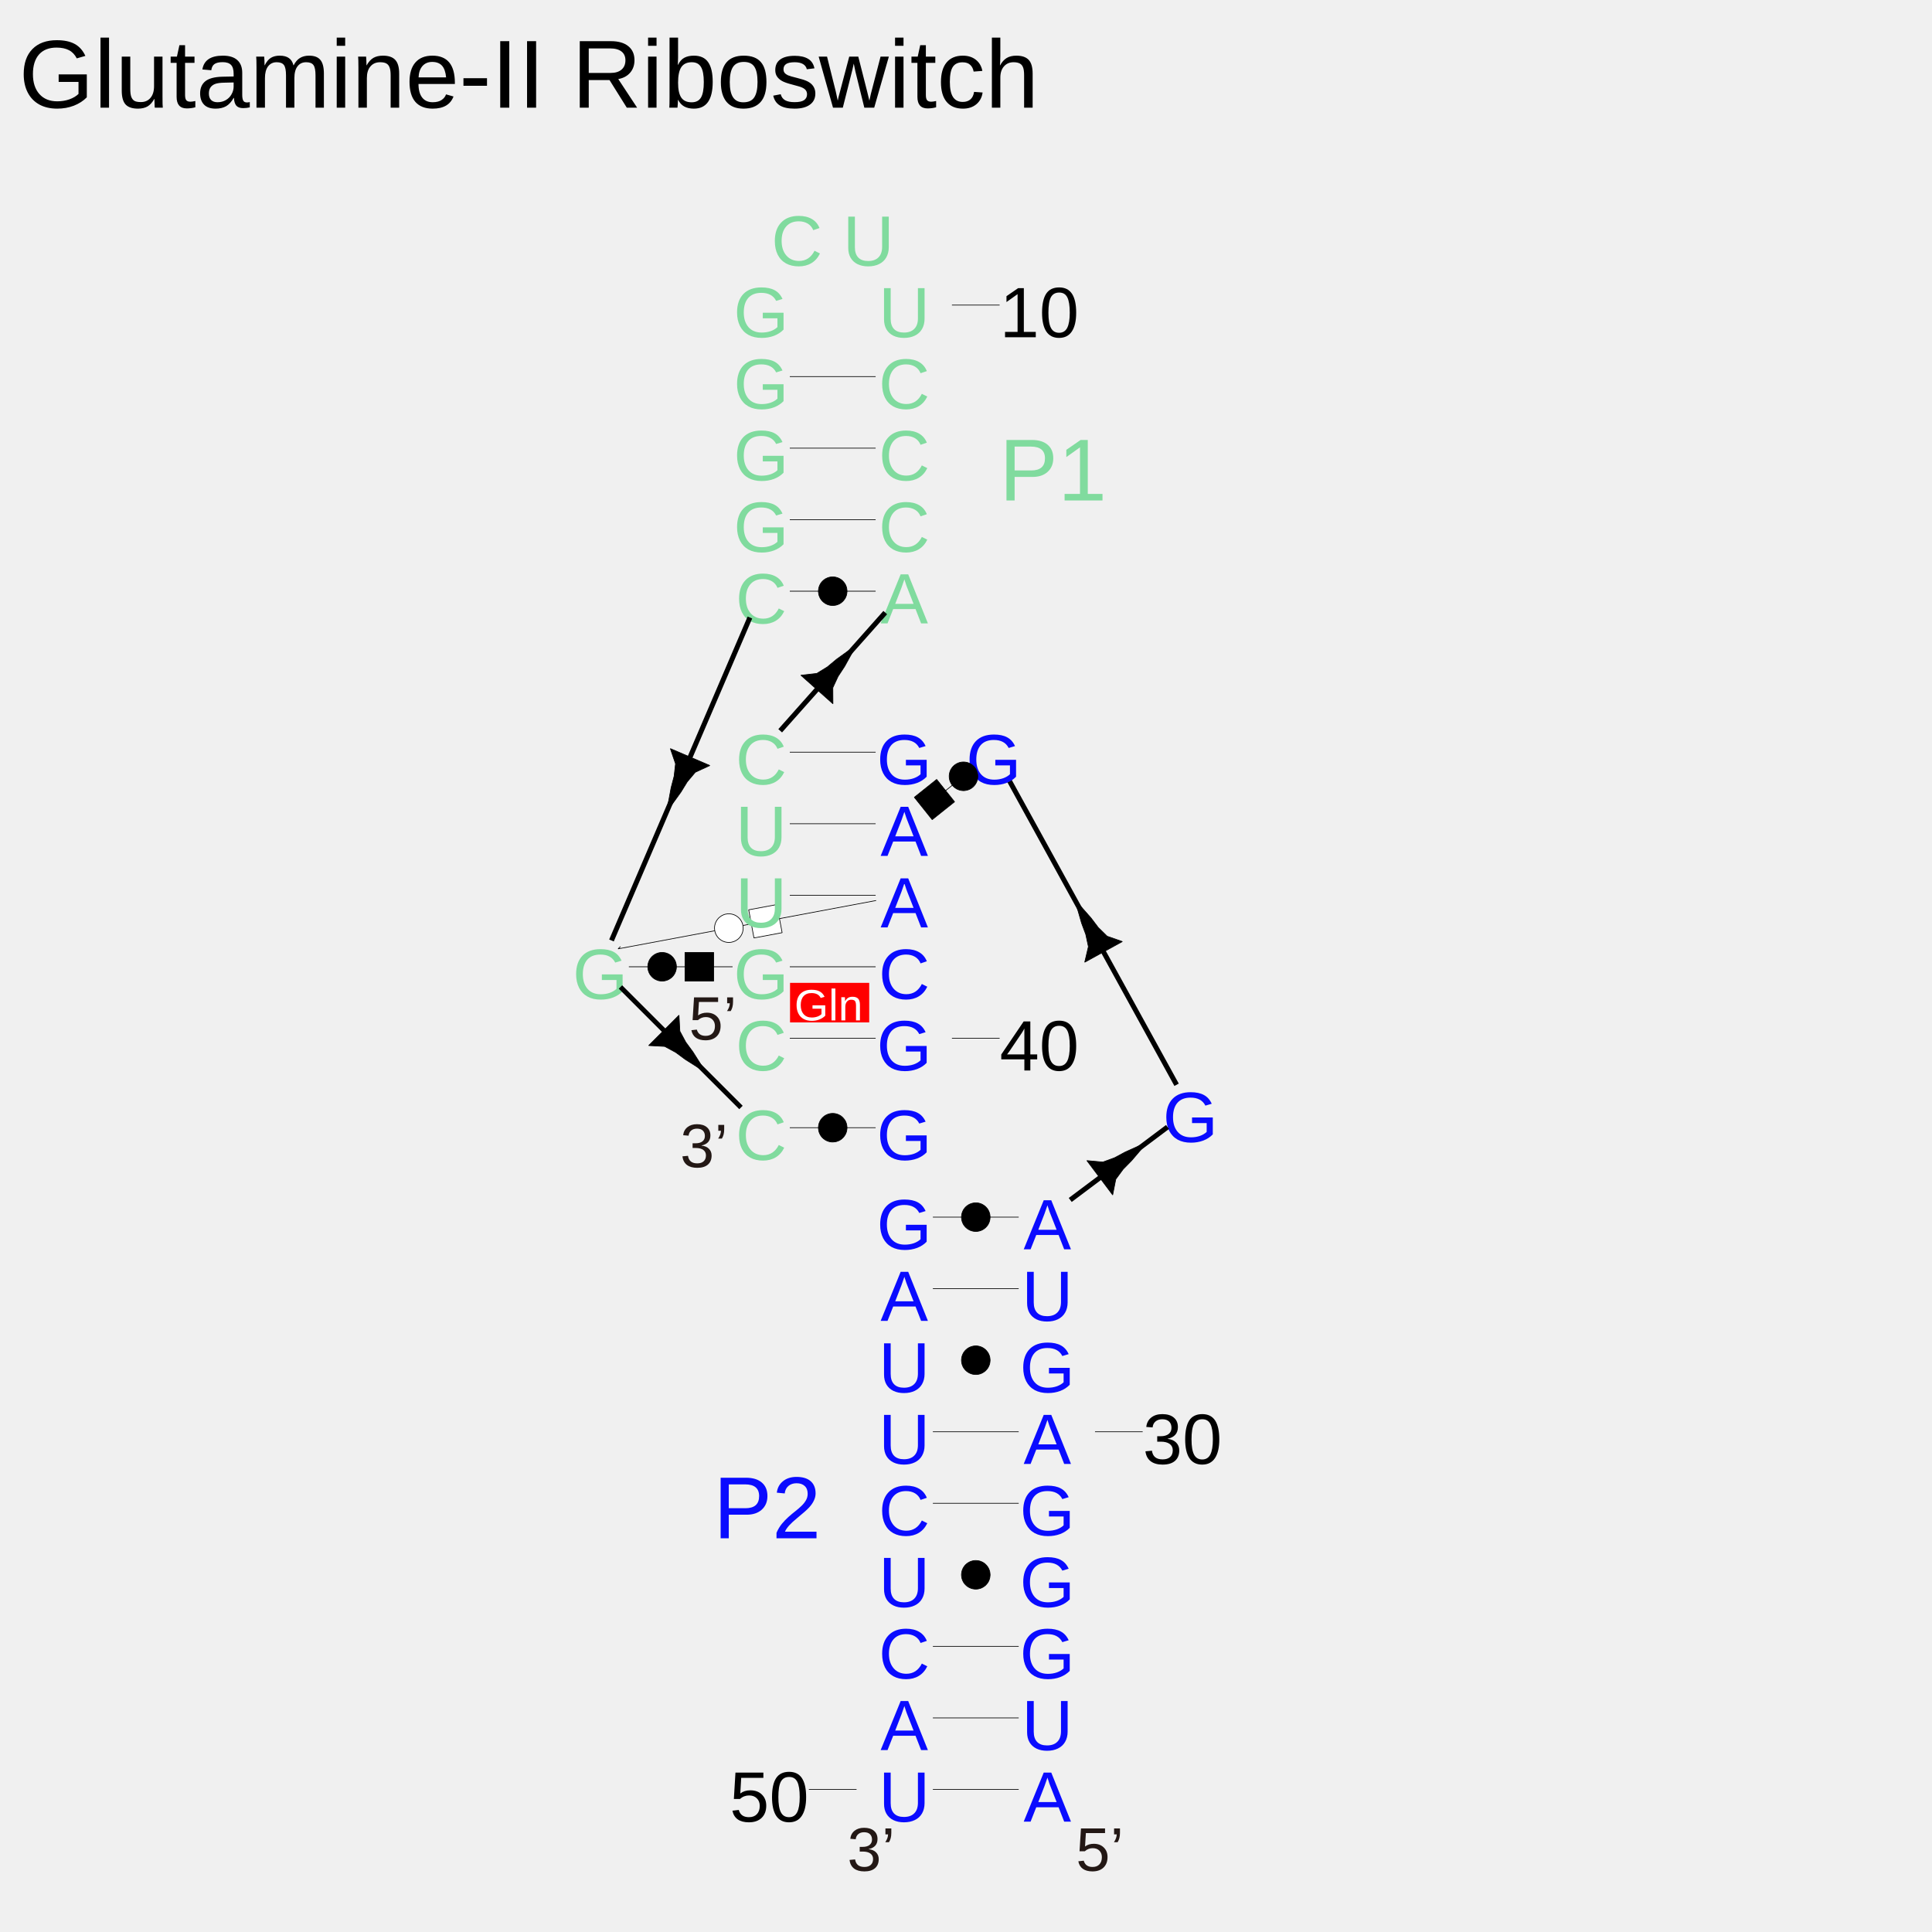
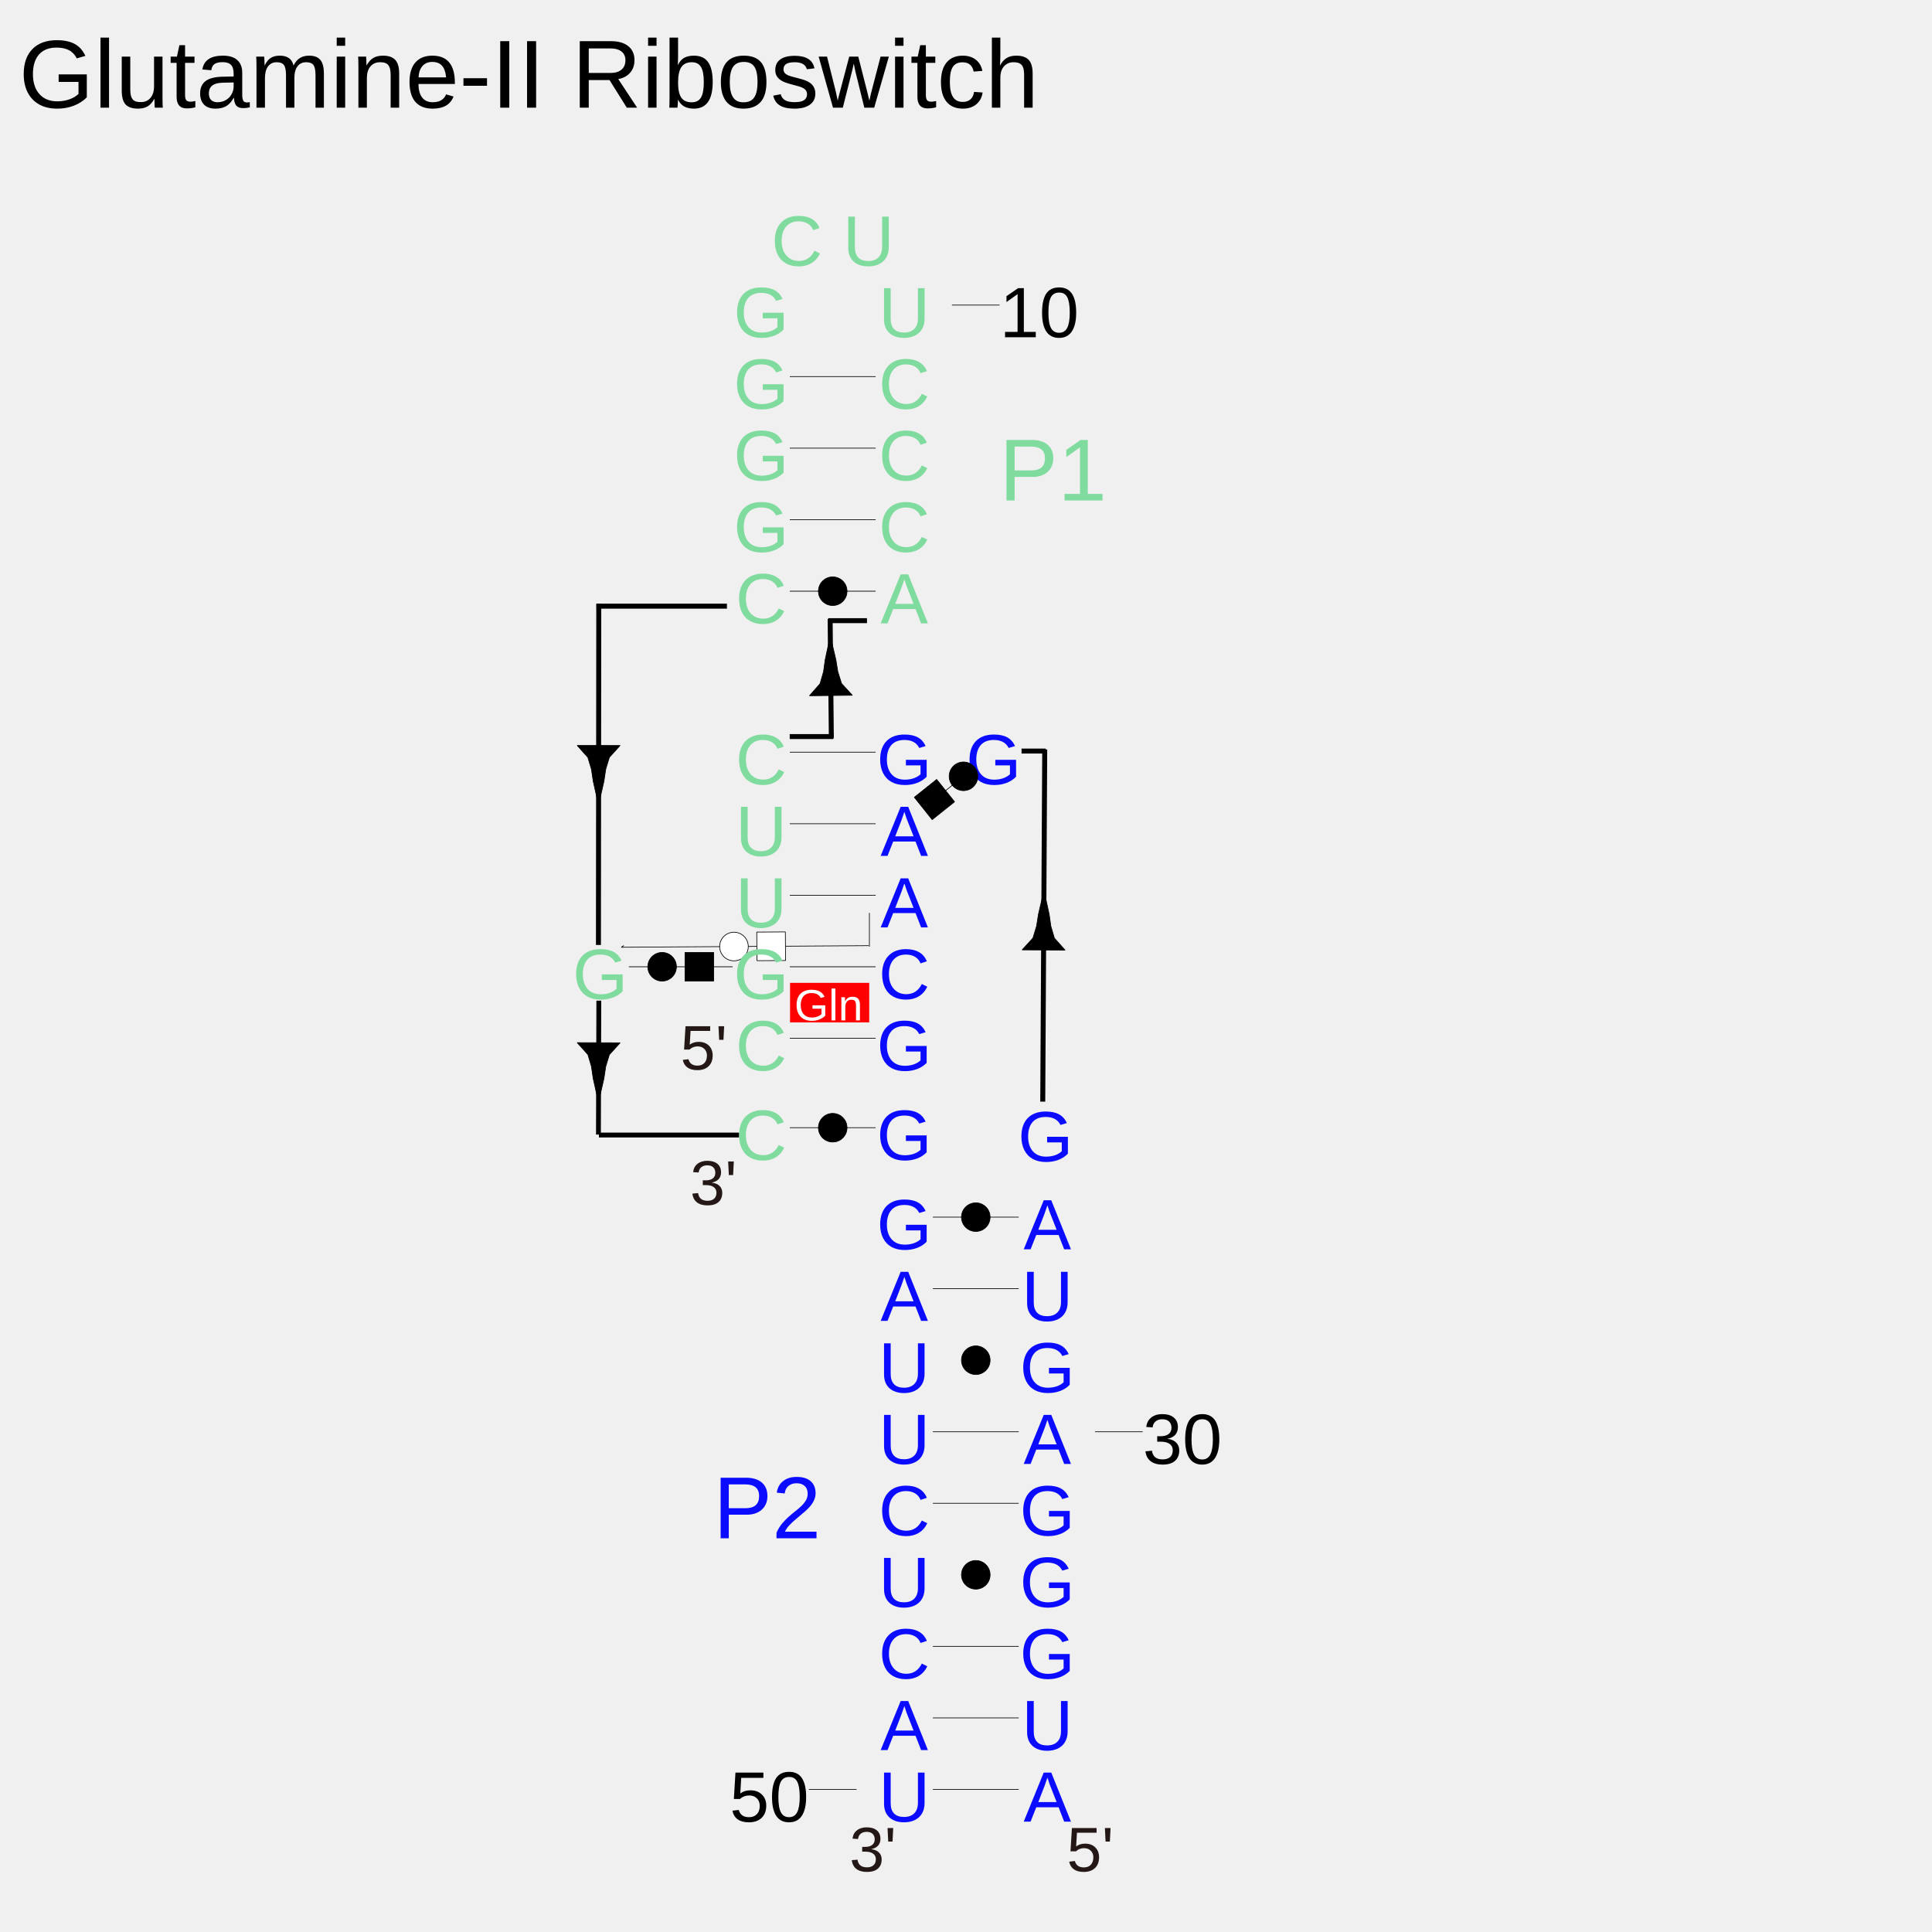
<svg xmlns="http://www.w3.org/2000/svg" id="图层_1" data-name="图层 1" viewBox="0 0 400 400">
  <defs>
-     <style>.cls-1,.cls-2,.cls-4,.cls-7,.cls-8{isolation:isolate;font-size:14.76px;}.cls-1,.cls-12,.cls-2{fill:#0a0bff;}.cls-1,.cls-11,.cls-12,.cls-13,.cls-15,.cls-16,.cls-2,.cls-4,.cls-7,.cls-8{font-family:ArialMT, Arial;}.cls-1,.cls-7{letter-spacing:-0.06em;}.cls-10,.cls-3,.cls-6{fill:none;}.cls-10,.cls-3,.cls-5,.cls-6,.cls-9{stroke:#000;stroke-miterlimit:1.11;}.cls-3,.cls-5,.cls-9{stroke-width:0.14px;}.cls-6{stroke-width:1.03px;}.cls-11,.cls-7,.cls-8{fill:#80db9e;}.cls-15,.cls-9{fill:#fff;}.cls-11,.cls-12{font-size:18.21px;}.cls-13{font-size:20px;}.cls-14{fill:red;}.cls-15{font-size:9.1px;}.cls-16{font-size:12.75px;fill:#231815;}.cls-17{letter-spacing:-0.04em;}.cls-18{letter-spacing:-0.04em;}</style>
+     <style>.cls-1,.cls-2,.cls-4,.cls-7,.cls-8{isolation:isolate;font-size:14.76px;}.cls-1,.cls-12,.cls-2{fill:#0a0bff;}.cls-1,.cls-11,.cls-12,.cls-13,.cls-15,.cls-16,.cls-2,.cls-4,.cls-7,.cls-8{font-family:ArialMT, Arial;}.cls-1,.cls-7{letter-spacing:-0.06em;}.cls-10,.cls-3,.cls-6{fill:none;}.cls-10,.cls-3,.cls-5,.cls-6,.cls-9{stroke:#000;stroke-miterlimit:1.11;}.cls-3,.cls-5,.cls-9{stroke-width:0.14px;}.cls-6{stroke-width:1.03px;}.cls-11,.cls-7,.cls-8{fill:#80db9e;}.cls-15,.cls-9{fill:#fff;}.cls-11,.cls-12{font-size:18.21px;}.cls-13{font-size:20px;}.cls-14{fill:red;}.cls-15{font-size:9.1px;}.cls-16{font-size:13.04px;fill:#231815;}</style>
  </defs>
  <g id="ID000002">
    <text class="cls-1" transform="translate(211.92 377.15)">A</text>
  </g>
  <g id="ID000003">
    <text class="cls-2" transform="translate(211.51 362.34)">U</text>
  </g>
  <g id="ID000004">
    <text class="cls-2" transform="translate(211.1 347.52)">G</text>
  </g>
  <g id="ID000005">
    <text class="cls-2" transform="translate(211.1 332.71)">G</text>
  </g>
  <g id="ID000006">
    <text class="cls-2" transform="translate(211.1 317.9)">G</text>
  </g>
  <g id="ID000007">
    <text class="cls-1" transform="translate(211.92 303.09)">A</text>
  </g>
  <g id="ID000008">
    <line class="cls-3" x1="226.71" y1="296.43" x2="236.58" y2="296.43" />
  </g>
  <g id="ID000009">
    <text class="cls-4" transform="translate(236.59 303.09)">30</text>
  </g>
  <g id="ID000010">
    <text class="cls-2" transform="translate(211.1 288.28)">G</text>
  </g>
  <g id="ID000011">
    <text class="cls-2" transform="translate(211.51 273.47)">U</text>
  </g>
  <g id="ID000012">
    <text class="cls-1" transform="translate(211.92 258.66)">A</text>
  </g>
  <g id="ID000013">
-     <text class="cls-2" transform="translate(240.72 236.44)">G</text>
+     <text class="cls-2" transform="translate(210.72 240.44)">G</text>
  </g>
  <g id="ID000014">
    <text class="cls-2" transform="translate(181.48 258.66)">G</text>
  </g>
  <g id="ID000015">
    <text class="cls-1" transform="translate(182.3 273.47)">A</text>
  </g>
  <g id="ID000016">
    <text class="cls-2" transform="translate(181.89 288.28)">U</text>
  </g>
  <g id="ID000017">
    <text class="cls-2" transform="translate(181.89 303.09)">U</text>
  </g>
  <g id="ID000018">
    <text class="cls-2" transform="translate(181.89 317.9)">C</text>
  </g>
  <g id="ID000019">
    <text class="cls-2" transform="translate(181.89 332.71)">U</text>
  </g>
  <g id="ID000020">
    <text class="cls-2" transform="translate(181.89 347.52)">C</text>
  </g>
  <g id="ID000021">
    <text class="cls-1" transform="translate(182.3 362.34)">A</text>
  </g>
  <g id="ID000022">
    <text class="cls-2" transform="translate(181.89 377.15)">U</text>
  </g>
  <g id="ID000023">
    <line class="cls-3" x1="177.34" y1="370.48" x2="167.47" y2="370.48" />
  </g>
  <g id="ID000024">
    <text class="cls-4" transform="translate(151.05 377.15)">50</text>
  </g>
  <g id="ID000025">
    <line class="cls-3" x1="210.91" y1="370.48" x2="193.14" y2="370.48" />
  </g>
  <g id="ID000026">
    <line class="cls-3" x1="210.91" y1="355.67" x2="193.14" y2="355.67" />
  </g>
  <g id="ID000027">
    <line class="cls-3" x1="210.91" y1="340.86" x2="193.14" y2="340.86" />
  </g>
  <g id="ID000028">
    <polygon class="cls-5" points="199.06 326.05 199.07 326.24 199.09 326.42 199.12 326.61 199.16 326.79 199.21 326.97 199.28 327.15 199.35 327.32 199.44 327.49 199.53 327.65 199.64 327.81 199.76 327.95 199.88 328.09 200.02 328.22 200.16 328.35 200.31 328.46 200.47 328.56 200.63 328.66 200.8 328.74 200.97 328.81 201.15 328.88 201.33 328.93 201.51 328.96 201.7 328.99 201.89 329.01 202.07 329.01 202.26 329 202.45 328.98 202.63 328.95 202.82 328.9 203 328.85 203.17 328.78 203.34 328.7 203.51 328.61 203.67 328.51 203.82 328.4 203.97 328.29 204.1 328.16 204.23 328.02 204.35 327.88 204.47 327.73 204.57 327.57 204.66 327.41 204.74 327.24 204.81 327.06 204.87 326.88 204.92 326.7 204.95 326.52 204.97 326.33 204.99 326.14 204.99 325.95 204.97 325.77 204.95 325.58 204.92 325.39 204.87 325.21 204.81 325.04 204.74 324.86 204.66 324.69 204.57 324.53 204.47 324.37 204.35 324.22 204.23 324.07 204.1 323.94 203.97 323.81 203.82 323.69 203.67 323.58 203.51 323.48 203.34 323.39 203.17 323.32 203 323.25 202.82 323.19 202.63 323.15 202.45 323.12 202.26 323.1 202.07 323.09 201.89 323.09 201.7 323.1 201.51 323.13 201.33 323.17 201.15 323.22 200.97 323.28 200.8 323.35 200.63 323.44 200.47 323.53 200.31 323.63 200.16 323.75 200.02 323.87 199.88 324 199.76 324.14 199.64 324.29 199.53 324.45 199.44 324.61 199.35 324.77 199.28 324.95 199.21 325.12 199.16 325.3 199.12 325.49 199.09 325.67 199.07 325.86 199.06 326.05" />
  </g>
  <g id="ID000029">
    <line class="cls-3" x1="210.91" y1="311.24" x2="193.14" y2="311.24" />
  </g>
  <g id="ID000030">
    <line class="cls-3" x1="210.91" y1="296.43" x2="193.14" y2="296.43" />
  </g>
  <g id="ID000031">
    <polygon class="cls-5" points="199.06 281.62 199.07 281.8 199.09 281.99 199.12 282.18 199.16 282.36 199.21 282.54 199.28 282.72 199.35 282.89 199.44 283.06 199.53 283.22 199.64 283.37 199.76 283.52 199.88 283.66 200.02 283.79 200.16 283.92 200.31 284.03 200.47 284.13 200.63 284.23 200.8 284.31 200.97 284.38 201.15 284.44 201.33 284.5 201.51 284.53 201.7 284.56 201.89 284.57 202.07 284.58 202.26 284.57 202.45 284.55 202.63 284.52 202.82 284.47 203 284.42 203.17 284.35 203.34 284.27 203.51 284.18 203.67 284.08 203.82 283.97 203.97 283.86 204.1 283.73 204.23 283.59 204.35 283.45 204.47 283.3 204.57 283.14 204.66 282.97 204.74 282.8 204.81 282.63 204.87 282.45 204.92 282.27 204.95 282.08 204.97 281.9 204.99 281.71 204.99 281.52 204.97 281.33 204.95 281.15 204.92 280.96 204.87 280.78 204.81 280.6 204.74 280.43 204.66 280.26 204.57 280.09 204.47 279.94 204.35 279.79 204.23 279.64 204.1 279.5 203.97 279.38 203.82 279.26 203.67 279.15 203.51 279.05 203.34 278.96 203.17 278.88 203 278.82 202.82 278.76 202.63 278.72 202.45 278.68 202.26 278.66 202.07 278.65 201.89 278.66 201.7 278.67 201.51 278.7 201.33 278.74 201.15 278.79 200.97 278.85 200.8 278.92 200.63 279 200.47 279.1 200.31 279.2 200.16 279.32 200.02 279.44 199.88 279.57 199.76 279.71 199.64 279.86 199.53 280.01 199.44 280.18 199.35 280.34 199.28 280.51 199.21 280.69 199.16 280.87 199.12 281.06 199.09 281.24 199.07 281.43 199.06 281.62" />
  </g>
  <g id="ID000032">
    <line class="cls-3" x1="210.91" y1="266.81" x2="193.14" y2="266.81" />
  </g>
  <g id="ID000033">
    <line class="cls-3" x1="210.91" y1="251.99" x2="193.14" y2="251.99" />
  </g>
  <g id="ID000034">
    <polygon class="cls-5" points="199.06 252 199.07 252.18 199.09 252.37 199.12 252.56 199.16 252.74 199.21 252.92 199.28 253.1 199.35 253.27 199.44 253.44 199.53 253.6 199.64 253.75 199.76 253.9 199.88 254.04 200.02 254.17 200.16 254.29 200.31 254.41 200.47 254.51 200.63 254.6 200.8 254.69 200.97 254.76 201.15 254.82 201.33 254.87 201.51 254.91 201.7 254.94 201.89 254.95 202.07 254.96 202.26 254.95 202.45 254.93 202.63 254.89 202.82 254.85 203 254.79 203.17 254.73 203.34 254.65 203.51 254.56 203.67 254.46 203.82 254.35 203.97 254.23 204.1 254.11 204.23 253.97 204.35 253.83 204.47 253.68 204.57 253.52 204.66 253.35 204.74 253.18 204.81 253.01 204.87 252.83 204.92 252.65 204.95 252.46 204.97 252.28 204.99 252.09 204.99 251.9 204.97 251.71 204.95 251.53 204.92 251.34 204.87 251.16 204.81 250.98 204.74 250.81 204.66 250.64 204.57 250.47 204.47 250.31 204.35 250.16 204.23 250.02 204.1 249.88 203.97 249.76 203.82 249.64 203.67 249.53 203.51 249.43 203.34 249.34 203.17 249.26 203 249.19 202.82 249.14 202.63 249.09 202.45 249.06 202.26 249.04 202.07 249.03 201.89 249.04 201.7 249.05 201.51 249.08 201.33 249.12 201.15 249.17 200.97 249.23 200.8 249.3 200.63 249.38 200.47 249.48 200.31 249.58 200.16 249.7 200.02 249.82 199.88 249.95 199.76 250.09 199.64 250.24 199.53 250.39 199.44 250.55 199.35 250.72 199.28 250.89 199.21 251.07 199.16 251.25 199.12 251.43 199.09 251.62 199.07 251.81 199.06 252" />
  </g>
  <g id="ID000035">
-     <line class="cls-6" x1="243.6" y1="224.59" x2="208.58" y2="160.92" />
+     <line class="cls-6" x1="215.89" y1="228.08" x2="216.3" y2="155.17" />
  </g>
  <g id="ID000036">
-     <polygon class="cls-5" points="224.58 199.22 225.34 195.99 224.8 193.47 223.93 191.13 222.53 186.26 225.88 190.05 227.39 192.04 229.23 193.84 232.37 194.94 224.58 199.22" />
+     <polygon class="cls-5" points="211.62 196.66 213.86 194.21 214.61 191.74 215 189.28 216.14 184.35 217.22 189.29 217.57 191.76 218.3 194.23 220.51 196.71 211.62 196.66" />
  </g>
  <g id="ID000038">
    <text class="cls-7" transform="translate(182.3 129.07)">A</text>
  </g>
  <g id="ID000039">
    <text class="cls-8" transform="translate(181.89 114.26)">C</text>
  </g>
  <g id="ID000040">
    <text class="cls-8" transform="translate(181.89 99.45)">C</text>
  </g>
  <g id="ID000041">
    <text class="cls-8" transform="translate(181.89 84.63)">C</text>
  </g>
  <g id="ID000042">
    <text class="cls-8" transform="translate(181.89 69.82)">U</text>
  </g>
  <g id="ID000043">
    <line class="cls-3" x1="197.09" y1="63.16" x2="206.96" y2="63.16" />
  </g>
  <g id="ID000044">
    <text class="cls-4" transform="translate(206.96 69.82)">10</text>
  </g>
  <g id="ID000045">
    <text class="cls-8" transform="translate(174.48 55.01)">U</text>
  </g>
  <g id="ID000046">
    <text class="cls-8" transform="translate(159.67 55.01)">C</text>
  </g>
  <g id="ID000047">
    <text class="cls-8" transform="translate(151.85 69.82)">G</text>
  </g>
  <g id="ID000048">
    <text class="cls-8" transform="translate(151.85 84.63)">G</text>
  </g>
  <g id="ID000049">
    <text class="cls-8" transform="translate(151.85 99.45)">G</text>
  </g>
  <g id="ID000050">
    <text class="cls-8" transform="translate(151.85 114.26)">G</text>
  </g>
  <g id="ID000051">
    <text class="cls-8" transform="translate(152.27 129.07)">C</text>
  </g>
  <g id="ID000052">
    <text class="cls-8" transform="translate(118.53 206.82)">G</text>
  </g>
  <g id="ID000053">
    <text class="cls-8" transform="translate(152.27 240.15)">C</text>
  </g>
  <g id="ID000054">
-     <line class="cls-6" x1="161.53" y1="151.3" x2="183.28" y2="126.83" />
+     <line class="cls-6" x1="172.12" y1="152.89" x2="171.87" y2="128.12" />
  </g>
  <g id="ID000055">
-     <polygon class="cls-5" points="165.81 139.8 169.1 139.43 171.3 138.08 173.22 136.48 177.32 133.53 174.88 137.96 173.51 140.05 172.43 142.38 172.45 145.71 165.81 139.8" />
+     <polygon class="cls-5" points="167.59 144.05 169.78 141.56 170.5 139.08 170.84 136.61 171.9 131.66 173.06 136.58 173.46 139.05 174.23 141.51 176.47 143.95 167.59 144.05" />
  </g>
  <g id="ID000056">
    <line class="cls-3" x1="181.29" y1="122.4" x2="163.52" y2="122.4" />
  </g>
  <g id="ID000057">
    <polygon class="cls-5" points="169.44 122.4 169.45 122.59 169.47 122.78 169.5 122.96 169.54 123.15 169.59 123.33 169.66 123.5 169.73 123.67 169.82 123.84 169.91 124 170.02 124.16 170.14 124.31 170.26 124.44 170.4 124.58 170.54 124.7 170.69 124.81 170.84 124.92 171.01 125.01 171.18 125.1 171.35 125.17 171.53 125.23 171.71 125.28 171.89 125.32 172.08 125.34 172.26 125.36 172.45 125.36 172.64 125.35 172.83 125.33 173.01 125.3 173.19 125.26 173.37 125.2 173.55 125.13 173.72 125.06 173.89 124.97 174.05 124.87 174.2 124.76 174.34 124.64 174.48 124.51 174.61 124.38 174.73 124.23 174.84 124.08 174.95 123.92 175.04 123.76 175.12 123.59 175.19 123.41 175.25 123.24 175.29 123.05 175.33 122.87 175.35 122.68 175.37 122.5 175.37 122.31 175.35 122.12 175.33 121.93 175.29 121.75 175.25 121.57 175.19 121.39 175.12 121.21 175.04 121.04 174.95 120.88 174.84 120.72 174.73 120.57 174.61 120.43 174.48 120.29 174.34 120.16 174.2 120.04 174.05 119.94 173.89 119.84 173.72 119.75 173.55 119.67 173.37 119.6 173.19 119.55 173.01 119.5 172.83 119.47 172.64 119.45 172.45 119.44 172.26 119.44 172.08 119.46 171.89 119.48 171.71 119.52 171.53 119.57 171.35 119.63 171.18 119.71 171.01 119.79 170.84 119.88 170.69 119.99 170.54 120.1 170.4 120.23 170.26 120.36 170.14 120.5 170.02 120.64 169.91 120.8 169.82 120.96 169.73 121.13 169.66 121.3 169.59 121.48 169.54 121.66 169.5 121.84 169.47 122.03 169.45 122.21 169.44 122.4" />
  </g>
  <g id="ID000058">
    <line class="cls-3" x1="181.29" y1="107.59" x2="163.52" y2="107.59" />
  </g>
  <g id="ID000059">
    <line class="cls-3" x1="181.29" y1="92.78" x2="163.52" y2="92.78" />
  </g>
  <g id="ID000060">
    <line class="cls-3" x1="181.29" y1="77.97" x2="163.52" y2="77.97" />
  </g>
  <g id="ID000061">
-     <polyline class="cls-3" points="181.39 186.44 127.97 196.45 128.46 195.97" />
+     <polyline class="cls-3" points="179.85 195.79 128.63 196.12 129.17 195.75" />
  </g>
  <g id="ID000062">
-     <polygon class="cls-9" points="160.83 187.28 155.01 188.37 156.1 194.19 161.93 193.1 160.83 187.28" />
+     <polygon class="cls-9" points="162.6 192.94 156.68 192.98 156.72 198.9 162.64 198.86 162.6 192.94" />
  </g>
  <g id="ID000063">
-     <polygon class="cls-9" points="147.99 192.7 148.03 192.89 148.08 193.07 148.14 193.24 148.22 193.42 148.3 193.58 148.4 193.75 148.5 193.9 148.62 194.05 148.74 194.19 148.88 194.32 149.02 194.45 149.17 194.56 149.32 194.67 149.49 194.76 149.65 194.84 149.83 194.92 150 194.98 150.19 195.03 150.37 195.07 150.56 195.1 150.74 195.11 150.93 195.12 151.12 195.11 151.31 195.09 151.49 195.06 151.67 195.01 151.85 194.96 152.03 194.89 152.2 194.82 152.37 194.73 152.53 194.63 152.68 194.52 152.83 194.41 152.97 194.28 153.1 194.14 153.22 194 153.33 193.85 153.43 193.69 153.52 193.53 153.61 193.36 153.68 193.18 153.74 193 153.78 192.82 153.82 192.64 153.85 192.45 153.86 192.26 153.86 192.08 153.85 191.89 153.83 191.7 153.79 191.52 153.75 191.34 153.69 191.16 153.62 190.98 153.54 190.81 153.45 190.65 153.35 190.49 153.24 190.34 153.12 190.19 152.99 190.06 152.85 189.93 152.7 189.81 152.55 189.7 152.39 189.6 152.23 189.51 152.06 189.43 151.88 189.36 151.7 189.31 151.52 189.26 151.34 189.23 151.15 189.21 150.96 189.19 150.77 189.2 150.59 189.21 150.4 189.24 150.22 189.27 150.03 189.32 149.85 189.38 149.68 189.46 149.51 189.54 149.35 189.63 149.19 189.74 149.04 189.85 148.9 189.97 148.76 190.1 148.64 190.24 148.52 190.39 148.41 190.54 148.32 190.7 148.23 190.87 148.15 191.04 148.09 191.22 148.03 191.4 147.99 191.58 147.96 191.77 147.94 191.95 147.94 192.14 147.94 192.33 147.96 192.52 147.99 192.7" />
+     <polygon class="cls-9" points="149 195.99 149 196.18 149.02 196.36 149.05 196.55 149.1 196.73 149.15 196.91 149.22 197.09 149.29 197.26 149.38 197.43 149.48 197.59 149.59 197.74 149.7 197.89 149.83 198.03 149.96 198.16 150.1 198.28 150.26 198.39 150.41 198.5 150.58 198.59 150.75 198.67 150.92 198.74 151.1 198.8 151.28 198.85 151.46 198.89 151.65 198.91 151.84 198.93 152.02 198.93 152.21 198.92 152.4 198.9 152.58 198.86 152.77 198.82 152.94 198.76 153.12 198.69 153.29 198.62 153.46 198.52 153.62 198.43 153.77 198.31 153.91 198.19 154.05 198.07 154.18 197.93 154.3 197.78 154.41 197.63 154.51 197.47 154.6 197.31 154.68 197.14 154.75 196.96 154.81 196.78 154.85 196.6 154.89 196.42 154.91 196.23 154.92 196.04 154.92 195.86 154.91 195.67 154.88 195.48 154.84 195.3 154.8 195.12 154.74 194.94 154.66 194.76 154.58 194.59 154.49 194.43 154.39 194.27 154.28 194.12 154.15 193.98 154.02 193.84 153.88 193.72 153.74 193.6 153.58 193.49 153.42 193.39 153.26 193.31 153.09 193.23 152.91 193.16 152.73 193.11 152.55 193.06 152.36 193.03 152.18 193.01 151.99 193.01 151.8 193.01 151.61 193.03 151.43 193.06 151.24 193.09 151.06 193.15 150.88 193.21 150.71 193.28 150.54 193.37 150.38 193.46 150.22 193.57 150.08 193.68 149.94 193.81 149.8 193.94 149.68 194.08 149.56 194.23 149.46 194.38 149.36 194.54 149.28 194.71 149.2 194.88 149.14 195.06 149.09 195.24 149.05 195.43 149.02 195.61 149 195.8 149 195.99" />
  </g>
  <g id="ID000064">
    <line class="cls-3" x1="151.67" y1="200.16" x2="130.2" y2="200.16" />
  </g>
  <g id="ID000065">
    <polygon class="cls-5" points="147.75 197.19 141.82 197.19 141.82 203.12 147.75 203.12 147.75 197.19" />
  </g>
  <g id="ID000066">
    <polygon class="cls-5" points="134.12 200.16 134.13 200.34 134.14 200.53 134.17 200.72 134.22 200.9 134.27 201.08 134.33 201.26 134.41 201.43 134.49 201.6 134.59 201.76 134.7 201.91 134.81 202.06 134.94 202.2 135.07 202.33 135.21 202.46 135.36 202.57 135.52 202.67 135.68 202.77 135.85 202.85 136.03 202.92 136.2 202.99 136.38 203.04 136.57 203.07 136.75 203.1 136.94 203.12 137.13 203.12 137.32 203.11 137.5 203.09 137.69 203.06 137.87 203.01 138.05 202.96 138.23 202.89 138.4 202.81 138.56 202.72 138.72 202.62 138.88 202.51 139.02 202.4 139.16 202.27 139.29 202.13 139.41 201.99 139.52 201.84 139.62 201.68 139.72 201.51 139.79 201.34 139.87 201.17 139.92 200.99 139.97 200.81 140.01 200.63 140.03 200.44 140.04 200.25 140.04 200.06 140.03 199.88 140.01 199.69 139.97 199.5 139.92 199.32 139.87 199.14 139.79 198.97 139.72 198.8 139.62 198.64 139.52 198.48 139.41 198.33 139.29 198.18 139.16 198.05 139.02 197.92 138.88 197.8 138.72 197.69 138.56 197.59 138.4 197.5 138.23 197.43 138.05 197.36 137.87 197.3 137.69 197.26 137.5 197.23 137.32 197.2 137.13 197.19 136.94 197.2 136.75 197.21 136.57 197.24 136.38 197.28 136.2 197.33 136.03 197.39 135.85 197.46 135.68 197.55 135.52 197.64 135.36 197.75 135.21 197.86 135.07 197.98 134.94 198.11 134.81 198.25 134.7 198.4 134.59 198.56 134.49 198.72 134.41 198.88 134.33 199.06 134.27 199.23 134.22 199.41 134.17 199.6 134.14 199.78 134.13 199.97 134.12 200.16" />
  </g>
  <g id="ID000067">
    <line class="cls-3" x1="181.29" y1="233.48" x2="163.52" y2="233.48" />
  </g>
  <g id="ID000068">
    <polygon class="cls-5" points="169.44 233.48 169.45 233.67 169.47 233.86 169.5 234.04 169.54 234.23 169.59 234.41 169.66 234.58 169.73 234.75 169.82 234.92 169.91 235.08 170.02 235.24 170.14 235.39 170.26 235.53 170.4 235.66 170.54 235.78 170.69 235.89 170.84 236 171.01 236.09 171.18 236.18 171.35 236.25 171.53 236.31 171.71 236.36 171.89 236.4 172.08 236.43 172.26 236.44 172.45 236.44 172.64 236.43 172.83 236.41 173.01 236.38 173.19 236.34 173.37 236.28 173.55 236.21 173.72 236.14 173.89 236.05 174.05 235.95 174.2 235.84 174.34 235.72 174.48 235.59 174.61 235.46 174.73 235.31 174.84 235.16 174.95 235 175.04 234.84 175.12 234.67 175.19 234.49 175.25 234.32 175.29 234.13 175.33 233.95 175.35 233.76 175.37 233.58 175.37 233.39 175.35 233.2 175.33 233.01 175.29 232.83 175.25 232.65 175.19 232.47 175.12 232.29 175.04 232.12 174.95 231.96 174.84 231.8 174.73 231.65 174.61 231.51 174.48 231.37 174.34 231.24 174.2 231.12 174.05 231.01 173.89 230.92 173.72 230.83 173.55 230.75 173.37 230.68 173.19 230.63 173.01 230.58 172.83 230.55 172.64 230.53 172.45 230.52 172.26 230.52 172.08 230.54 171.89 230.56 171.71 230.6 171.53 230.65 171.35 230.71 171.18 230.79 171.01 230.87 170.84 230.96 170.69 231.07 170.54 231.18 170.4 231.31 170.26 231.44 170.14 231.58 170.02 231.72 169.91 231.88 169.82 232.04 169.73 232.21 169.66 232.38 169.59 232.56 169.54 232.74 169.5 232.92 169.47 233.11 169.45 233.29 169.44 233.48" />
  </g>
  <g id="ID000070">
    <text class="cls-2" transform="translate(199.99 162.39)">G</text>
  </g>
  <g id="ID000071">
    <text class="cls-2" transform="translate(181.48 162.39)">G</text>
  </g>
  <g id="ID000072">
    <text class="cls-1" transform="translate(182.3 177.2)">A</text>
  </g>
  <g id="ID000073">
    <text class="cls-1" transform="translate(182.3 192.01)">A</text>
  </g>
  <g id="ID000074">
    <text class="cls-2" transform="translate(181.89 206.82)">C</text>
  </g>
  <g id="ID000075">
    <text class="cls-2" transform="translate(181.48 221.63)">G</text>
  </g>
-   <g id="ID000076">
-     <line class="cls-3" x1="197.09" y1="214.97" x2="206.96" y2="214.97" />
-   </g>
-   <g id="ID000077">
-     <text class="cls-4" transform="translate(206.96 221.63)">40</text>
-   </g>
  <g id="ID000078">
    <text class="cls-2" transform="translate(181.48 240.15)">G</text>
  </g>
  <g id="ID000079">
    <text class="cls-8" transform="translate(152.27 221.63)">C</text>
  </g>
  <g id="ID000080">
    <text class="cls-8" transform="translate(151.85 206.82)">G</text>
  </g>
  <g id="ID000081">
    <text class="cls-8" transform="translate(152.27 192.01)">U</text>
  </g>
  <g id="ID000082">
    <text class="cls-8" transform="translate(152.27 177.2)">U</text>
  </g>
  <g id="ID000083">
    <text class="cls-8" transform="translate(152.27 162.39)">C</text>
  </g>
  <g id="ID000084">
    <line class="cls-3" x1="201.1" y1="159.43" x2="191.84" y2="166.84" />
  </g>
  <g id="ID000085">
    <polygon class="cls-5" points="201.79 158.87 201.67 158.73 201.54 158.6 201.4 158.47 201.25 158.35 201.1 158.25 200.94 158.15 200.77 158.06 200.6 157.98 200.43 157.92 200.25 157.86 200.06 157.82 199.88 157.79 199.69 157.77 199.5 157.76 199.31 157.77 199.13 157.78 198.94 157.81 198.76 157.85 198.58 157.9 198.4 157.97 198.23 158.04 198.06 158.13 197.9 158.22 197.74 158.33 197.59 158.44 197.45 158.57 197.32 158.7 197.19 158.84 197.08 158.99 196.97 159.15 196.88 159.31 196.79 159.47 196.72 159.65 196.66 159.82 196.61 160 196.57 160.19 196.54 160.38 196.52 160.56 196.52 160.75 196.53 160.94 196.54 161.13 196.58 161.31 196.62 161.49 196.67 161.67 196.74 161.85 196.82 162.02 196.9 162.19 197 162.35 197.11 162.5 197.23 162.65 197.35 162.79 197.49 162.92 197.63 163.04 197.78 163.15 197.94 163.25 198.1 163.35 198.27 163.43 198.45 163.5 198.62 163.56 198.81 163.61 198.99 163.65 199.18 163.67 199.36 163.69 199.55 163.69 199.74 163.68 199.93 163.65 200.11 163.62 200.29 163.57 200.47 163.52 200.65 163.45 200.82 163.37 200.98 163.28 201.14 163.18 201.29 163.07 201.44 162.95 201.57 162.82 201.7 162.68 201.82 162.54 201.93 162.38 202.03 162.23 202.12 162.06 202.2 161.89 202.27 161.72 202.33 161.54 202.37 161.35 202.41 161.17 202.43 160.98 202.44 160.79 202.44 160.61 202.43 160.42 202.4 160.23 202.36 160.05 202.31 159.87 202.25 159.69 202.18 159.51 202.1 159.35 202.01 159.18 201.91 159.03 201.79 158.87" />
  </g>
  <g id="ID000086">
    <polygon class="cls-5" points="193 169.7 197.63 166 193.93 161.37 189.3 165.07 193 169.7" />
  </g>
  <g id="ID000087">
    <line class="cls-3" x1="181.29" y1="155.73" x2="163.52" y2="155.73" />
  </g>
  <g id="ID000088">
    <line class="cls-3" x1="181.29" y1="170.54" x2="163.52" y2="170.54" />
  </g>
  <g id="ID000089">
    <line class="cls-3" x1="181.29" y1="185.35" x2="163.52" y2="185.35" />
  </g>
  <g id="ID000090">
    <line class="cls-3" x1="181.29" y1="200.16" x2="163.52" y2="200.16" />
  </g>
  <g id="ID000091">
    <line class="cls-3" x1="181.29" y1="214.97" x2="163.52" y2="214.97" />
  </g>
  <g id="ID000093">
-     <line class="cls-10" x1="128.46" y1="204.35" x2="153.41" y2="229.29" />
+     <line class="cls-10" x1="123.98" y1="207.18" x2="123.9" y2="234.9" />
  </g>
  <g id="ID000094">
-     <polygon class="cls-5" points="140.58 210.19 140.76 213.5 141.98 215.77 143.46 217.78 146.17 222.06 141.89 219.35 139.88 217.87 137.62 216.65 134.3 216.47 140.58 210.19" />
+     <polygon class="cls-5" points="128.39 215.9 126.16 218.36 125.41 220.82 125.04 223.29 123.91 228.22 122.81 223.28 122.45 220.81 121.72 218.34 119.5 215.87 128.39 215.9" />
  </g>
  <g id="ID000095">
-     <line class="cls-6" x1="155.26" y1="127.85" x2="126.6" y2="194.71" />
+     <line class="cls-6" x1="123.97" y1="125.01" x2="123.9" y2="195.65" />
  </g>
  <g id="ID000096">
-     <polygon class="cls-5" points="146.96 158.49 143.95 159.89 142.29 161.86 140.98 163.99 138.02 168.09 138.94 163.11 139.57 160.7 139.86 158.13 138.79 154.99 146.96 158.49" />
-   </g>
-   <g id="ID000097">
-     <line class="cls-6" x1="221.58" y1="248.44" x2="241.72" y2="233.33" />
-   </g>
-   <g id="ID000098">
-     <polygon class="cls-5" points="225.03 240.29 228.34 240.59 230.76 239.7 232.96 238.52 237.57 236.44 234.29 240.29 232.54 242.07 231.01 244.15 230.37 247.4 225.03 240.29" />
+     <polygon class="cls-5" points="128.38 154.35 126.16 156.81 125.41 159.28 125.04 161.75 123.92 166.69 122.82 161.75 122.45 159.28 121.71 156.81 119.5 154.34 128.38 154.35" />
  </g>
  <text class="cls-11" transform="translate(206.88 103.62)">P1</text>
  <text class="cls-12" transform="translate(147.7 318.48)">P2</text>
  <text class="cls-13" transform="translate(3.91 22.29)">Glutamine-II Riboswitch</text>
  <rect class="cls-14" x="163.57" y="203.49" width="16.39" height="8.19" />
  <text class="cls-15" transform="translate(164.47 211.26)">Gln</text>
-   <text class="cls-16" transform="translate(142.63 215.26)">5<tspan class="cls-17" x="7.09" y="0">’</tspan>
-   </text>
-   <text class="cls-16" transform="translate(140.8 241.66)">3<tspan class="cls-17" x="7.09" y="0">’</tspan>
-   </text>
-   <text class="cls-16" transform="translate(222.74 387.33)">5<tspan class="cls-18" x="7.09" y="0">’</tspan>
-   </text>
-   <text class="cls-16" transform="translate(175.4 387.33)">3<tspan class="cls-17" x="7.09" y="0">’</tspan>
-   </text>
+   <text class="cls-16" transform="translate(220.85 387.44)">5'</text>
+   <text class="cls-16" transform="translate(140.85 221.44)">5'</text>
+   <text class="cls-16" transform="translate(175.85 387.44)">3'</text>
+   <text class="cls-16" transform="translate(142.85 249.44)">3'</text>
+   <line class="cls-6" x1="216.5" y1="155.5" x2="211.5" y2="155.5" />
+   <line class="cls-6" x1="172.5" y1="152.5" x2="163.5" y2="152.5" />
+   <line class="cls-6" x1="171.5" y1="128.5" x2="179.5" y2="128.5" />
+   <line class="cls-6" x1="123.5" y1="125.5" x2="150.5" y2="125.5" />
+   <line class="cls-10" x1="124" y1="235" x2="153" y2="235" />
+   <line class="cls-3" x1="180" y1="196" x2="180" y2="189" />
</svg>
